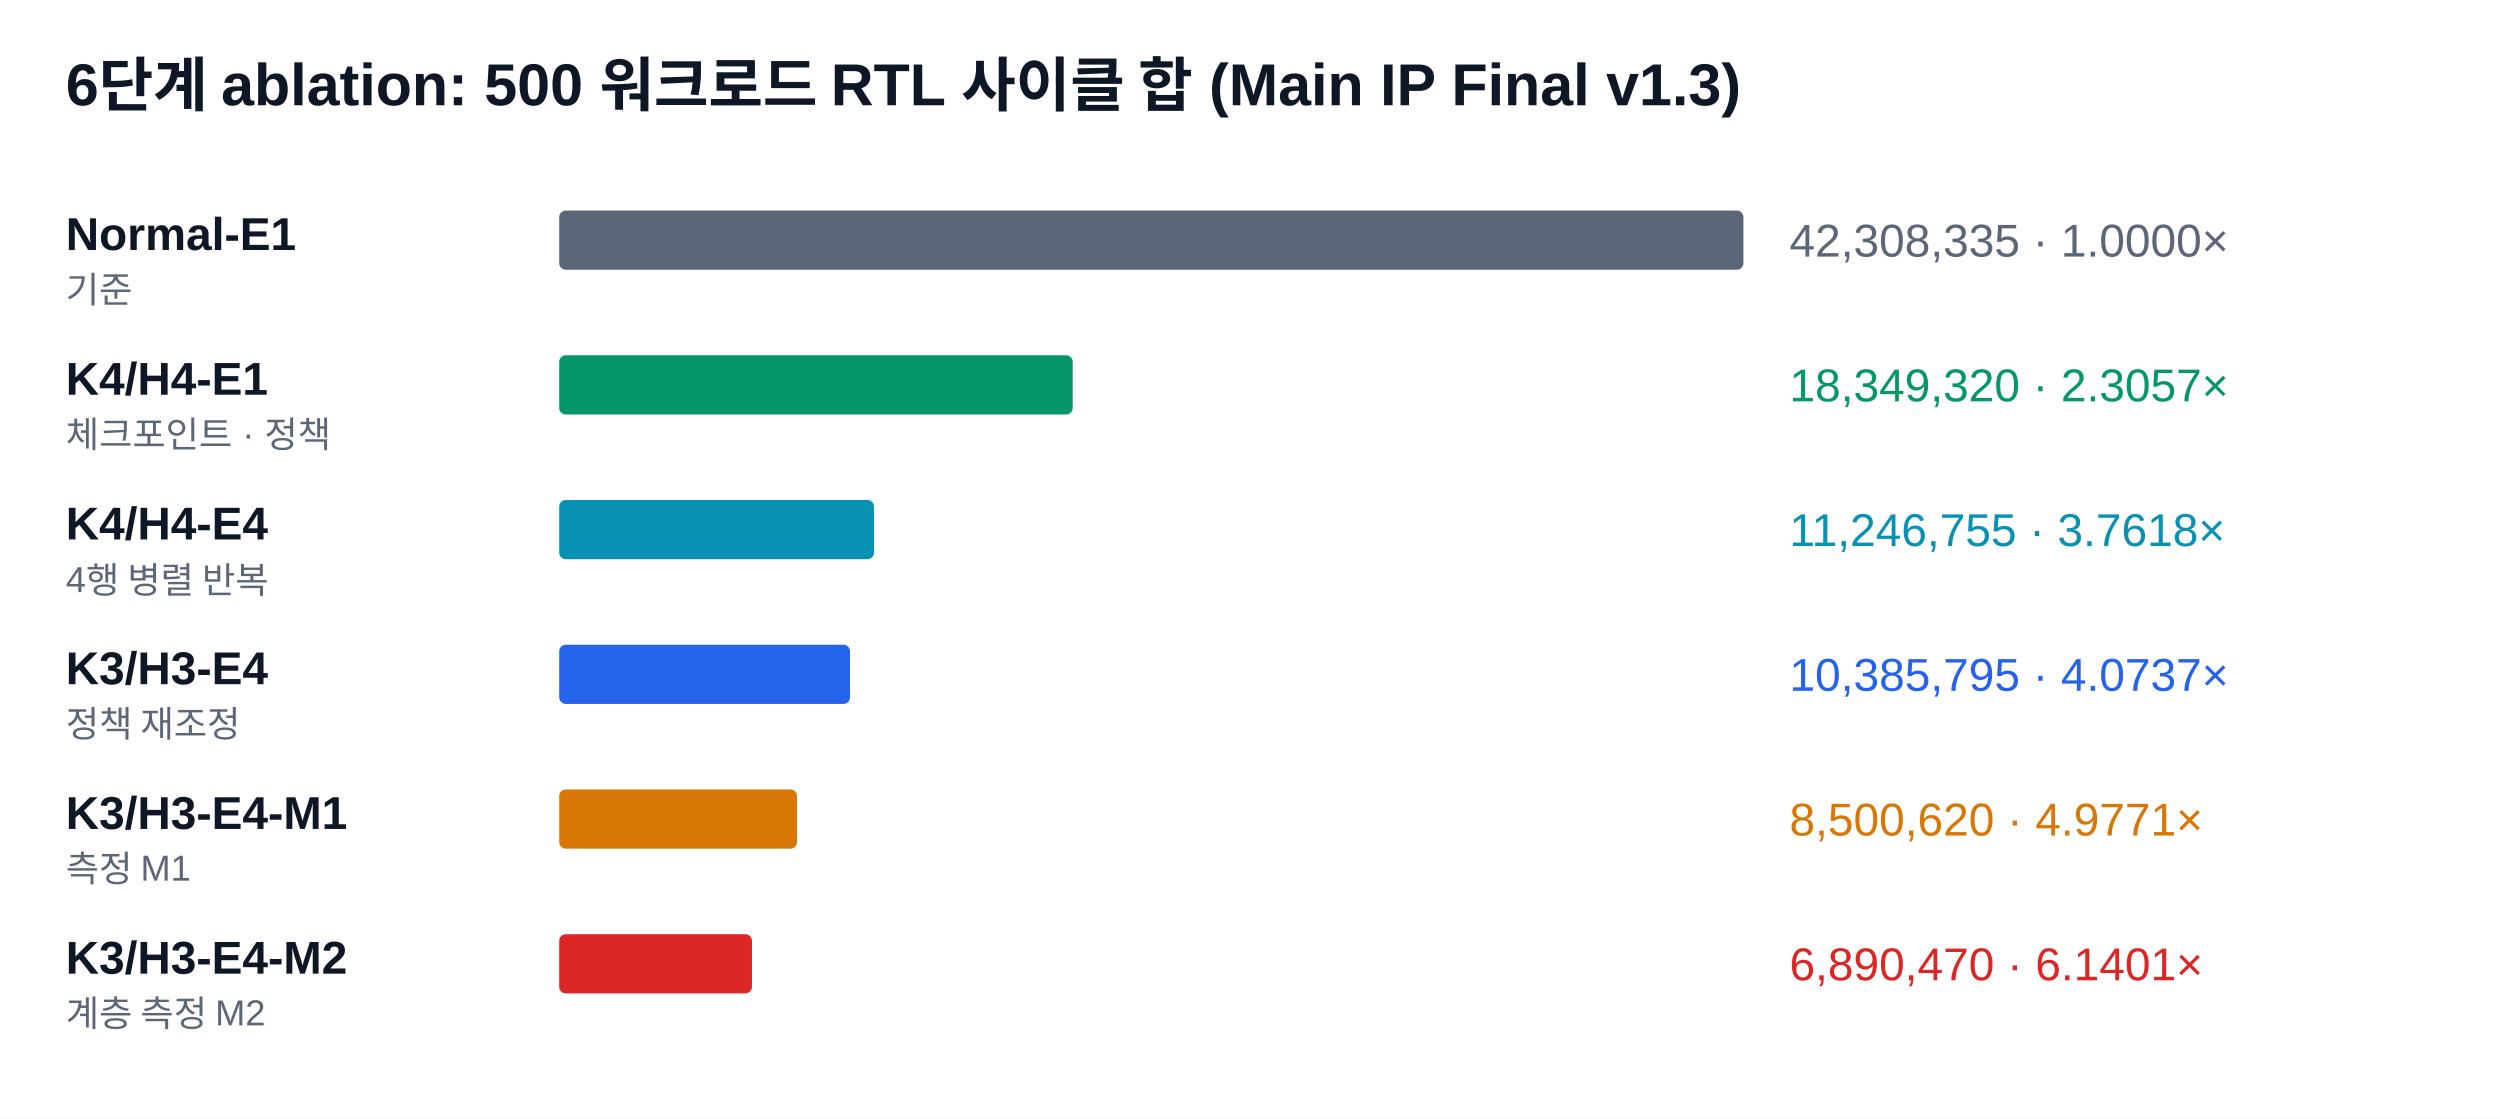
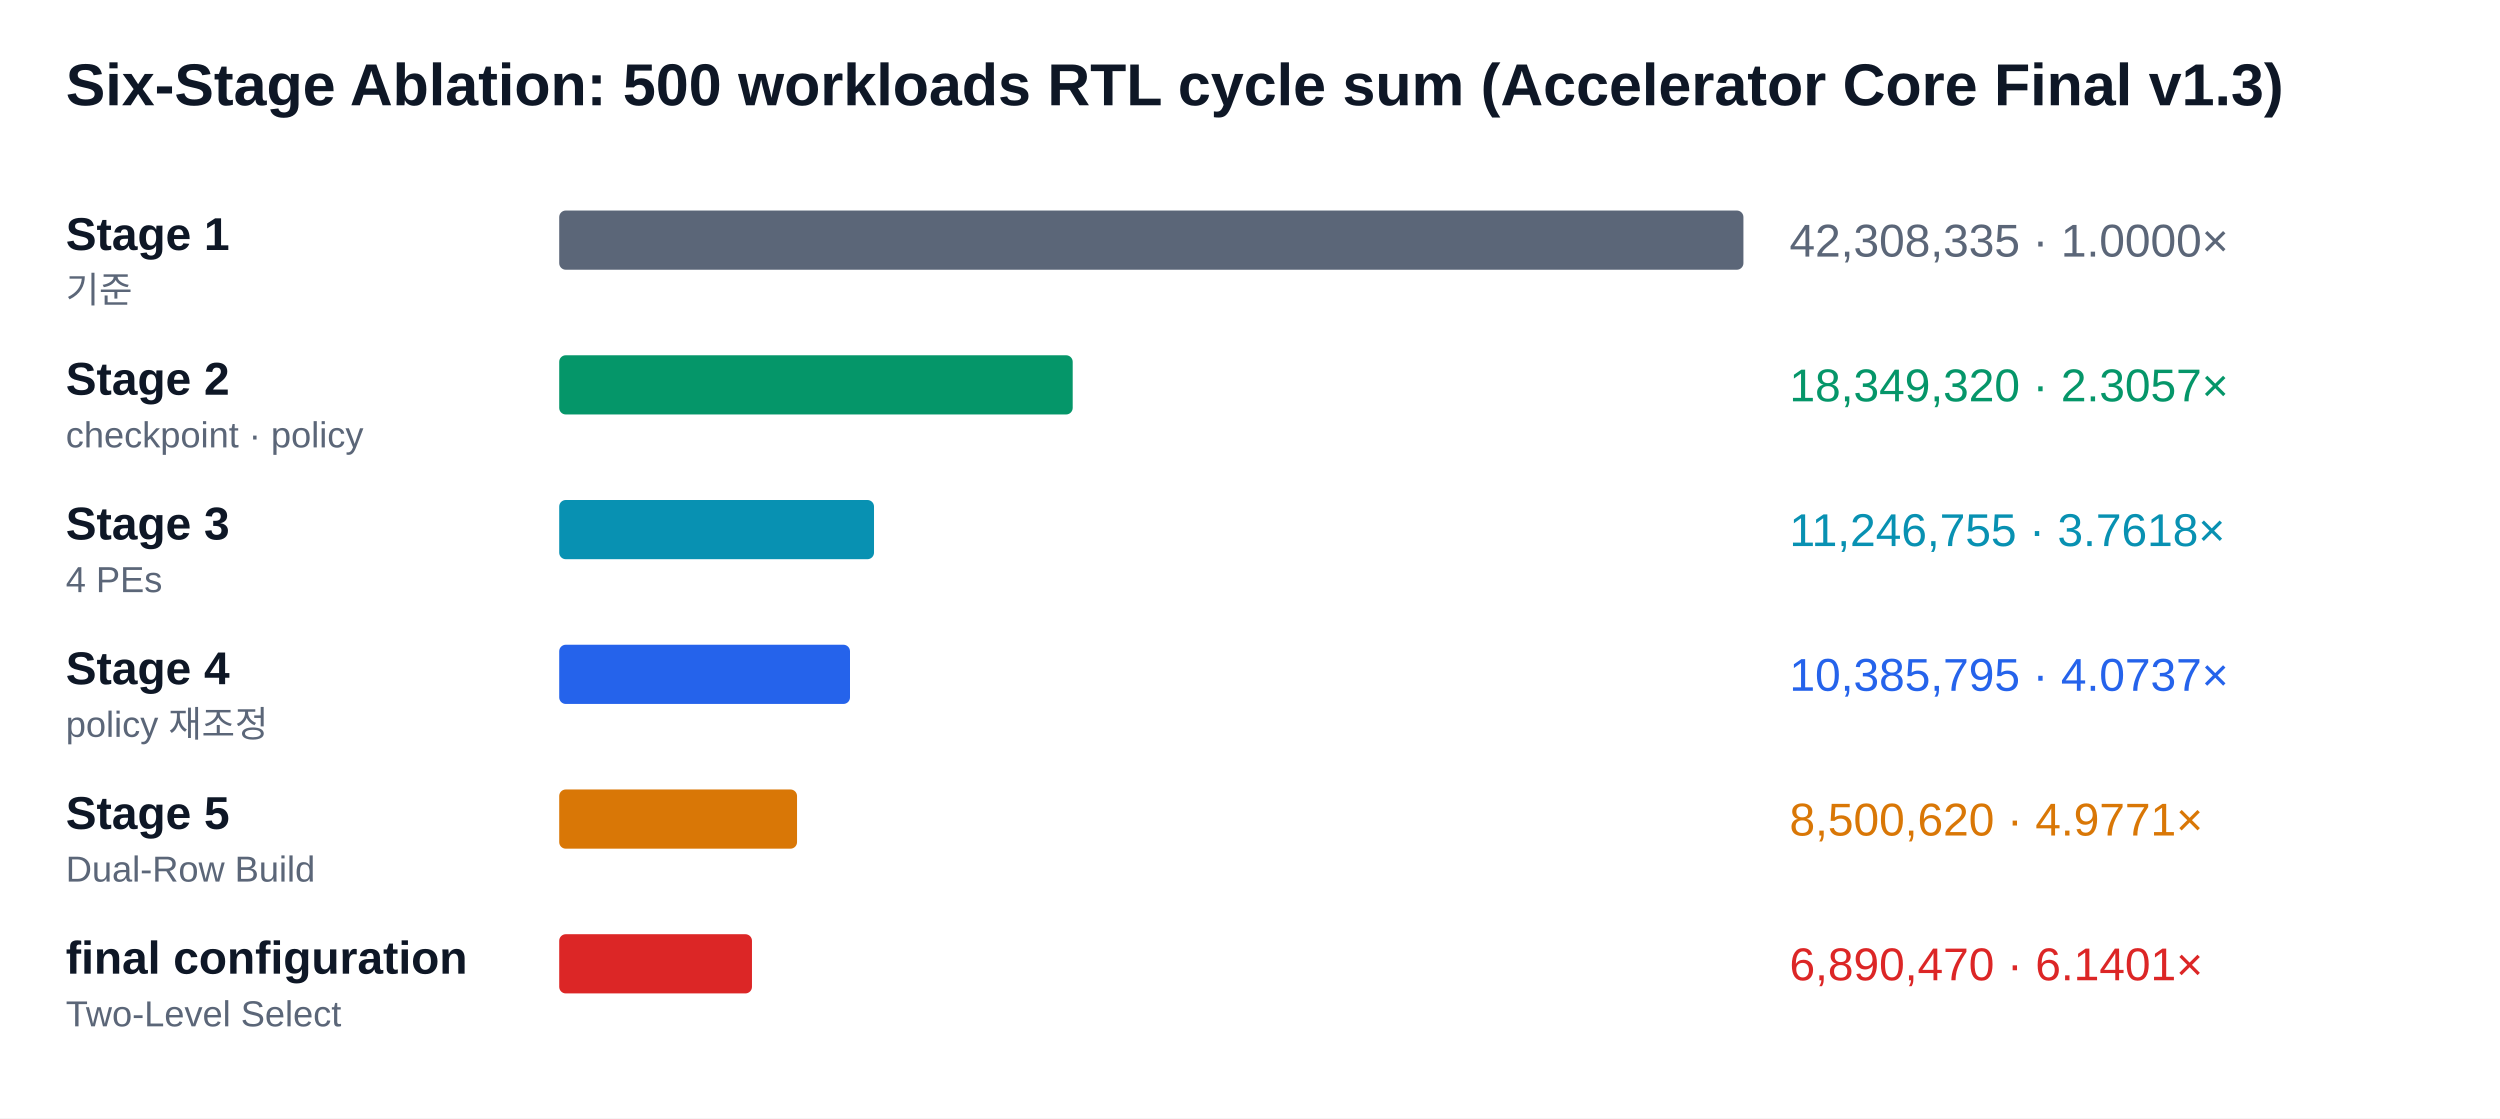
<svg xmlns="http://www.w3.org/2000/svg" width="760" height="340" viewBox="0 0 760 340" font-family="Noto Sans KR, Malgun Gothic, Arial, sans-serif">
  <rect width="760" height="340" fill="#ffffff" />
-   <text x="20" y="32" font-size="18" font-weight="bold" fill="#0E1726">6단계 ablation: 500 워크로드 RTL 사이클 합 (Main IP Final v1.3)</text>
-   <text x="20" y="76" font-size="14" font-weight="bold" fill="#0E1726">Normal-E1</text>
+   <text x="20" y="32" font-size="18" font-weight="bold" fill="#0E1726">Six-Stage Ablation: 500 workloads RTL cycle sum (Accelerator Core Final v1.3)</text>
+   <text x="20" y="76" font-size="14" font-weight="bold" fill="#0E1726">Stage 1</text>
  <text x="20" y="92" font-size="11" fill="#5B6678">기준</text>
  <rect x="170" y="64" width="360.0" height="18" rx="2" fill="#5B6678" />
  <text x="544" y="78" font-size="14" fill="#5B6678">42,308,335 · 1.0000×</text>
-   <text x="20" y="120" font-size="14" font-weight="bold" fill="#0E1726">K4/H4-E1</text>
-   <text x="20" y="136" font-size="11" fill="#5B6678">체크포인트 · 정책</text>
+   <text x="20" y="120" font-size="14" font-weight="bold" fill="#0E1726">Stage 2</text>
+   <text x="20" y="136" font-size="11" fill="#5B6678">checkpoint · policy</text>
  <rect x="170" y="108" width="156.1" height="18" rx="2" fill="#059669" />
  <text x="544" y="122" font-size="14" fill="#059669">18,349,320 · 2.3057×</text>
-   <text x="20" y="164" font-size="14" font-weight="bold" fill="#0E1726">K4/H4-E4</text>
-   <text x="20" y="180" font-size="11" fill="#5B6678">4행 병렬 반복</text>
+   <text x="20" y="164" font-size="14" font-weight="bold" fill="#0E1726">Stage 3</text>
+   <text x="20" y="180" font-size="11" fill="#5B6678">4 PEs</text>
  <rect x="170" y="152" width="95.7" height="18" rx="2" fill="#0891B2" />
  <text x="544" y="166" font-size="14" fill="#0891B2">11,246,755 · 3.7618×</text>
-   <text x="20" y="208" font-size="14" font-weight="bold" fill="#0E1726">K3/H3-E4</text>
-   <text x="20" y="224" font-size="11" fill="#5B6678">정책 재조정</text>
+   <text x="20" y="208" font-size="14" font-weight="bold" fill="#0E1726">Stage 4</text>
+   <text x="20" y="224" font-size="11" fill="#5B6678">policy 재조정</text>
  <rect x="170" y="196" width="88.4" height="18" rx="2" fill="#2563EB" />
  <text x="544" y="210" font-size="14" fill="#2563EB">10,385,795 · 4.0737×</text>
-   <text x="20" y="252" font-size="14" font-weight="bold" fill="#0E1726">K3/H3-E4-M1</text>
-   <text x="20" y="268" font-size="11" fill="#5B6678">측정 M1</text>
+   <text x="20" y="252" font-size="14" font-weight="bold" fill="#0E1726">Stage 5</text>
+   <text x="20" y="268" font-size="11" fill="#5B6678">Dual-Row Build</text>
  <rect x="170" y="240" width="72.3" height="18" rx="2" fill="#D97706" />
  <text x="544" y="254" font-size="14" fill="#D97706">8,500,620 · 4.9771×</text>
-   <text x="20" y="296" font-size="14" font-weight="bold" fill="#0E1726">K3/H3-E4-M2</text>
-   <text x="20" y="312" font-size="11" fill="#5B6678">계층 측정 M2</text>
+   <text x="20" y="296" font-size="14" font-weight="bold" fill="#0E1726">final configuration</text>
+   <text x="20" y="312" font-size="11" fill="#5B6678">Two-Level Select</text>
  <rect x="170" y="284" width="58.6" height="18" rx="2" fill="#DC2626" />
  <text x="544" y="298" font-size="14" fill="#DC2626">6,890,470 · 6.1401×</text>
</svg>
